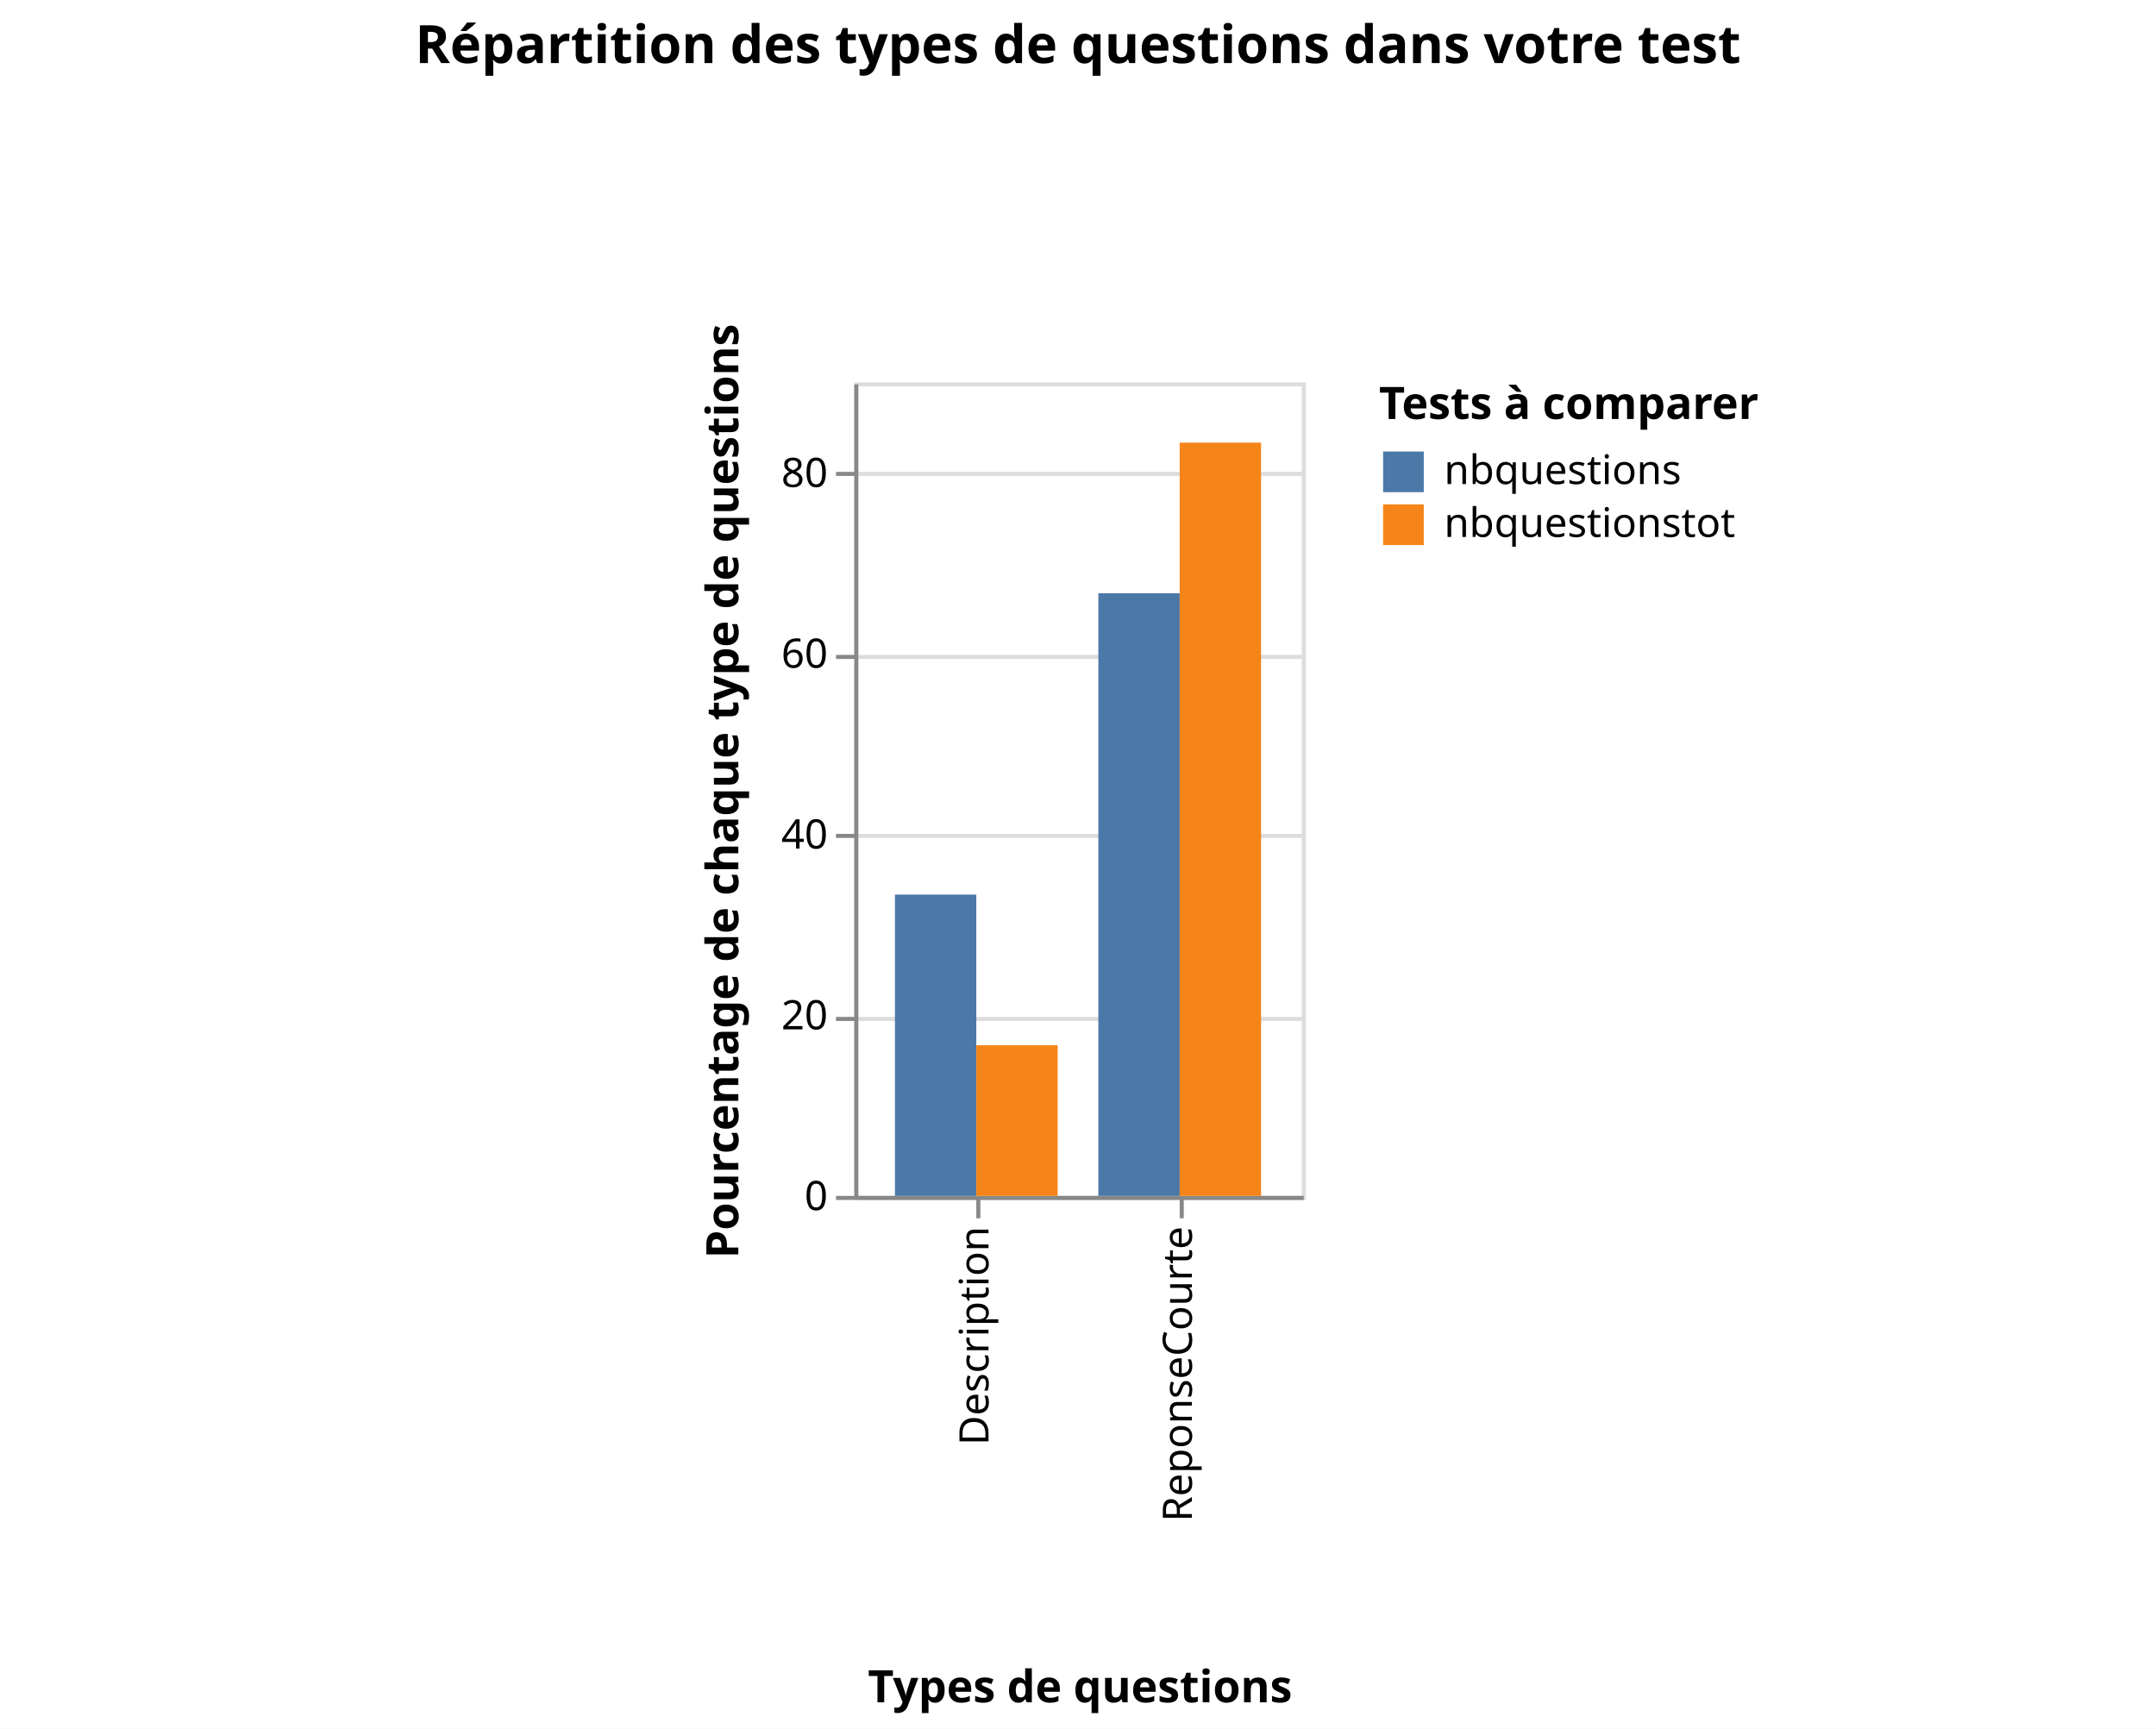
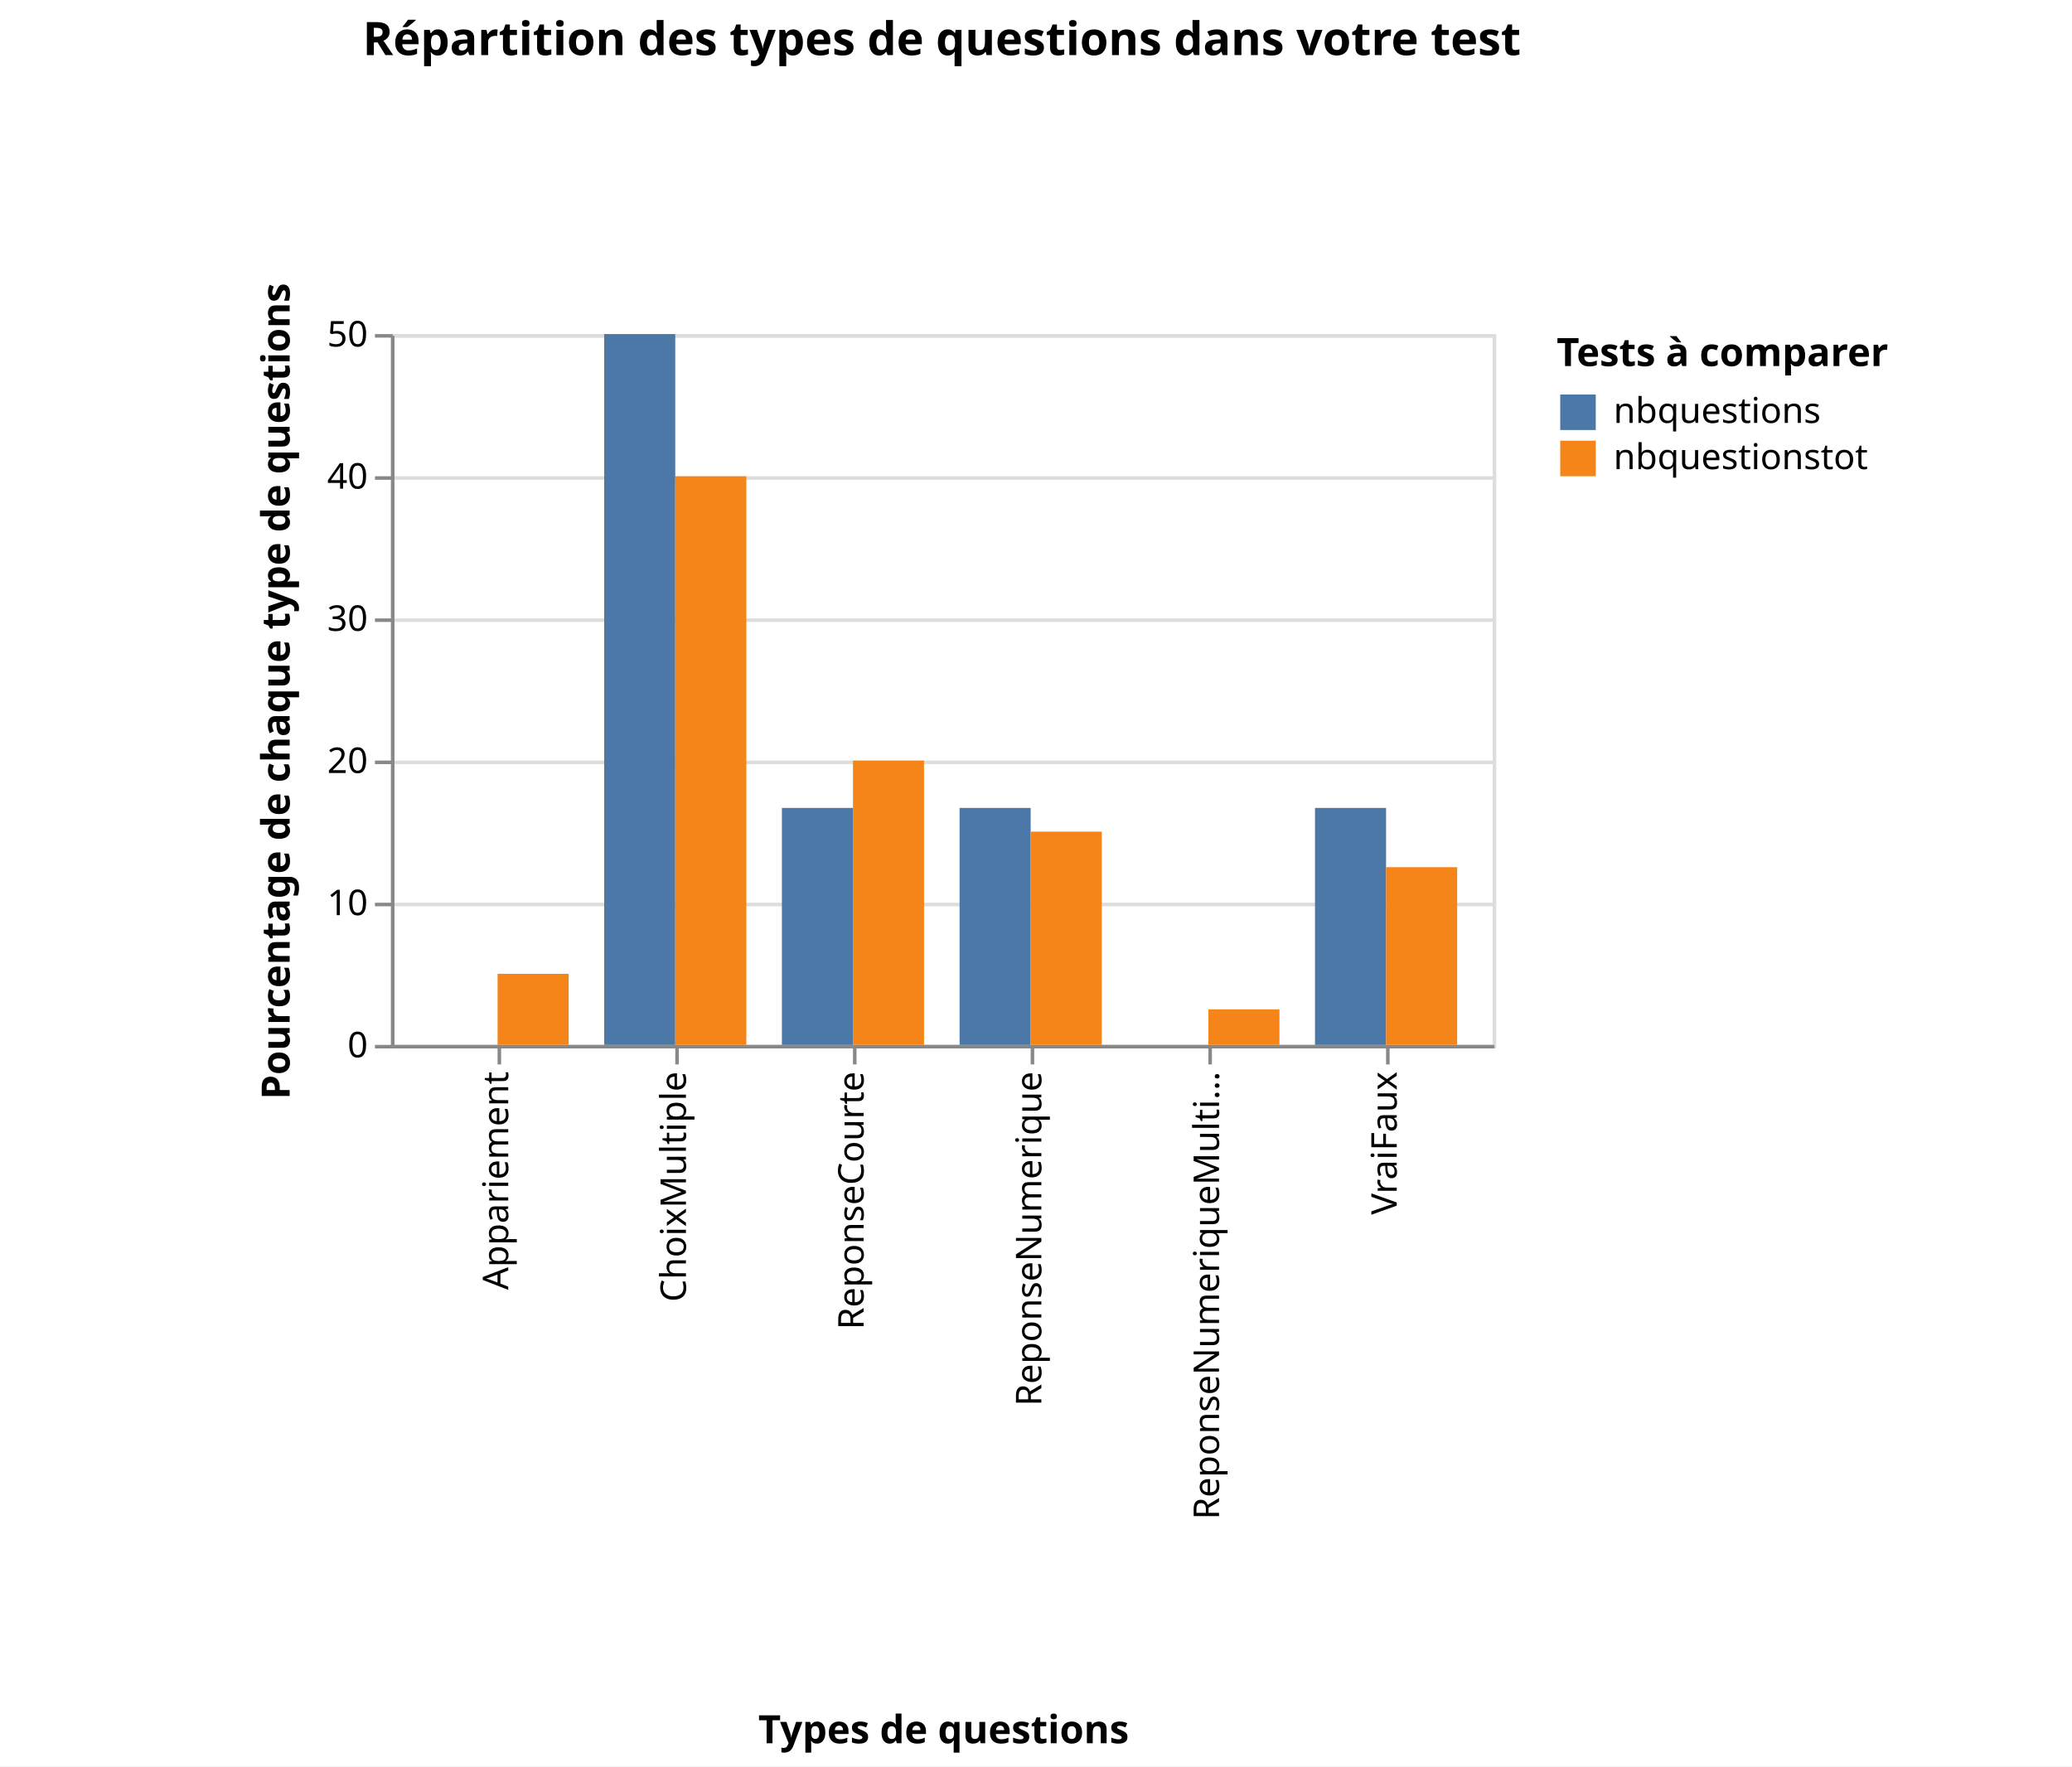
- <svg xmlns="http://www.w3.org/2000/svg" version="1.1" class="marks" width="530" height="425" viewBox="0 0 530 425">
-   <rect width="530" height="425" fill="white" />
-   <g fill="none" stroke-miterlimit="10" transform="translate(210,94)">
+ <svg xmlns="http://www.w3.org/2000/svg" version="1.1" class="marks" width="583" height="497" viewBox="0 0 583 497">
+   <rect width="583" height="497" fill="white" />
+   <g fill="none" stroke-miterlimit="10" transform="translate(110,94)">
    <g class="mark-group role-frame root" role="graphics-object" aria-roledescription="group mark container">
      <g transform="translate(0,0)">
-         <path class="background" aria-hidden="true" d="M0.5,0.5h110v200h-110Z" stroke="#ddd" />
+         <path class="background" aria-hidden="true" d="M0.5,0.5h310v200h-310Z" stroke="#ddd" />
        <g>
          <g class="mark-group role-axis" aria-hidden="true">
            <g transform="translate(0.5,0.5)">
              <path class="background" aria-hidden="true" d="M0,0h0v0h0Z" pointer-events="none" />
              <g>
                <g class="mark-rule role-axis-grid" pointer-events="none">
-                   <line transform="translate(0,200)" x2="110" y2="0" stroke="#ddd" stroke-width="1" opacity="1" />
-                   <line transform="translate(0,156)" x2="110" y2="0" stroke="#ddd" stroke-width="1" opacity="1" />
-                   <line transform="translate(0,111)" x2="110" y2="0" stroke="#ddd" stroke-width="1" opacity="1" />
-                   <line transform="translate(0,67)" x2="110" y2="0" stroke="#ddd" stroke-width="1" opacity="1" />
-                   <line transform="translate(0,22)" x2="110" y2="0" stroke="#ddd" stroke-width="1" opacity="1" />
+                   <line transform="translate(0,200)" x2="310" y2="0" stroke="#ddd" stroke-width="1" opacity="1" />
+                   <line transform="translate(0,160)" x2="310" y2="0" stroke="#ddd" stroke-width="1" opacity="1" />
+                   <line transform="translate(0,120)" x2="310" y2="0" stroke="#ddd" stroke-width="1" opacity="1" />
+                   <line transform="translate(0,80)" x2="310" y2="0" stroke="#ddd" stroke-width="1" opacity="1" />
+                   <line transform="translate(0,40)" x2="310" y2="0" stroke="#ddd" stroke-width="1" opacity="1" />
+                   <line transform="translate(0,0)" x2="310" y2="0" stroke="#ddd" stroke-width="1" opacity="1" />
                </g>
              </g>
              <path class="foreground" aria-hidden="true" d="" pointer-events="none" display="none" />
            </g>
          </g>
-           <g class="mark-group role-axis" role="graphics-symbol" aria-roledescription="axis" aria-label="X-axis titled 'Types de questions' for a discrete scale with 2 values: Description, ReponseCourte">
+           <g class="mark-group role-axis" role="graphics-symbol" aria-roledescription="axis" aria-label="X-axis titled 'Types de questions' for a discrete scale with 6 values: Appariement, ChoixMultiple, ReponseCourte, ReponseNumerique, ReponseNumeriqueMultiple, VraiFaux">
            <g transform="translate(0.5,200.5)">
              <path class="background" aria-hidden="true" d="M0,0h0v0h0Z" pointer-events="none" />
              <g>
                <g class="mark-rule role-axis-tick" pointer-events="none">
                  <line transform="translate(30,0)" x2="0" y2="5" stroke="#888" stroke-width="1" opacity="1" />
                  <line transform="translate(80,0)" x2="0" y2="5" stroke="#888" stroke-width="1" opacity="1" />
+                   <line transform="translate(130,0)" x2="0" y2="5" stroke="#888" stroke-width="1" opacity="1" />
+                   <line transform="translate(180,0)" x2="0" y2="5" stroke="#888" stroke-width="1" opacity="1" />
+                   <line transform="translate(230,0)" x2="0" y2="5" stroke="#888" stroke-width="1" opacity="1" />
+                   <line transform="translate(280,0)" x2="0" y2="5" stroke="#888" stroke-width="1" opacity="1" />
                </g>
                <g class="mark-text role-axis-label" pointer-events="none">
-                   <text text-anchor="end" transform="translate(29.5,7) rotate(270) translate(0,3)" font-family="sans-serif" font-size="10px" fill="#000" opacity="1">Description</text>
-                   <text text-anchor="end" transform="translate(79.5,7) rotate(270) translate(0,3)" font-family="sans-serif" font-size="10px" fill="#000" opacity="1">ReponseCourte</text>
+                   <text text-anchor="end" transform="translate(29.5,7) rotate(270) translate(0,3)" font-family="sans-serif" font-size="10px" fill="#000" opacity="1">Appariement</text>
+                   <text text-anchor="end" transform="translate(79.5,7) rotate(270) translate(0,3)" font-family="sans-serif" font-size="10px" fill="#000" opacity="1">ChoixMultiple</text>
+                   <text text-anchor="end" transform="translate(129.5,7) rotate(270) translate(0,3)" font-family="sans-serif" font-size="10px" fill="#000" opacity="1">ReponseCourte</text>
+                   <text text-anchor="end" transform="translate(179.5,7) rotate(270) translate(0,3)" font-family="sans-serif" font-size="10px" fill="#000" opacity="1">ReponseNumerique</text>
+                   <text text-anchor="end" transform="translate(229.5,7) rotate(270) translate(0,3)" font-family="sans-serif" font-size="10px" fill="#000" opacity="1">ReponseNumeriqueMulti…</text>
+                   <text text-anchor="end" transform="translate(279.5,7) rotate(270) translate(0,3)" font-family="sans-serif" font-size="10px" fill="#000" opacity="1">VraiFaux</text>
                </g>
                <g class="mark-rule role-axis-domain" pointer-events="none">
-                   <line transform="translate(0,0)" x2="110" y2="0" stroke="#888" stroke-width="1" opacity="1" />
+                   <line transform="translate(0,0)" x2="310" y2="0" stroke="#888" stroke-width="1" opacity="1" />
                </g>
                <g class="mark-text role-axis-title" pointer-events="none">
-                   <text text-anchor="middle" transform="translate(55,124)" font-family="sans-serif" font-size="11px" font-weight="bold" fill="#000" opacity="1">Types de questions</text>
+                   <text text-anchor="middle" transform="translate(155,196)" font-family="sans-serif" font-size="11px" font-weight="bold" fill="#000" opacity="1">Types de questions</text>
                </g>
              </g>
              <path class="foreground" aria-hidden="true" d="" pointer-events="none" display="none" />
            </g>
          </g>
-           <g class="mark-group role-axis" role="graphics-symbol" aria-roledescription="axis" aria-label="Y-axis titled 'Pourcentage de chaque type de questions' for a linear scale with values from 0 to 90">
+           <g class="mark-group role-axis" role="graphics-symbol" aria-roledescription="axis" aria-label="Y-axis titled 'Pourcentage de chaque type de questions' for a linear scale with values from 0 to 50">
            <g transform="translate(0.5,0.5)">
              <path class="background" aria-hidden="true" d="M0,0h0v0h0Z" pointer-events="none" />
              <g>
                <g class="mark-rule role-axis-tick" pointer-events="none">
                  <line transform="translate(0,200)" x2="-5" y2="0" stroke="#888" stroke-width="1" opacity="1" />
-                   <line transform="translate(0,156)" x2="-5" y2="0" stroke="#888" stroke-width="1" opacity="1" />
-                   <line transform="translate(0,111)" x2="-5" y2="0" stroke="#888" stroke-width="1" opacity="1" />
-                   <line transform="translate(0,67)" x2="-5" y2="0" stroke="#888" stroke-width="1" opacity="1" />
-                   <line transform="translate(0,22)" x2="-5" y2="0" stroke="#888" stroke-width="1" opacity="1" />
+                   <line transform="translate(0,160)" x2="-5" y2="0" stroke="#888" stroke-width="1" opacity="1" />
+                   <line transform="translate(0,120)" x2="-5" y2="0" stroke="#888" stroke-width="1" opacity="1" />
+                   <line transform="translate(0,80)" x2="-5" y2="0" stroke="#888" stroke-width="1" opacity="1" />
+                   <line transform="translate(0,40)" x2="-5" y2="0" stroke="#888" stroke-width="1" opacity="1" />
+                   <line transform="translate(0,0)" x2="-5" y2="0" stroke="#888" stroke-width="1" opacity="1" />
                </g>
                <g class="mark-text role-axis-label" pointer-events="none">
                  <text text-anchor="end" transform="translate(-7,203)" font-family="sans-serif" font-size="10px" fill="#000" opacity="1">0</text>
-                   <text text-anchor="end" transform="translate(-7,158.5556)" font-family="sans-serif" font-size="10px" fill="#000" opacity="1">20</text>
-                   <text text-anchor="end" transform="translate(-7,114.1111)" font-family="sans-serif" font-size="10px" fill="#000" opacity="1">40</text>
-                   <text text-anchor="end" transform="translate(-7,69.66667)" font-family="sans-serif" font-size="10px" fill="#000" opacity="1">60</text>
-                   <text text-anchor="end" transform="translate(-7,25.22222)" font-family="sans-serif" font-size="10px" fill="#000" opacity="1">80</text>
+                   <text text-anchor="end" transform="translate(-7,163)" font-family="sans-serif" font-size="10px" fill="#000" opacity="1">10</text>
+                   <text text-anchor="end" transform="translate(-7,123)" font-family="sans-serif" font-size="10px" fill="#000" opacity="1">20</text>
+                   <text text-anchor="end" transform="translate(-7,83)" font-family="sans-serif" font-size="10px" fill="#000" opacity="1">30</text>
+                   <text text-anchor="end" transform="translate(-7,43)" font-family="sans-serif" font-size="10px" fill="#000" opacity="1">40</text>
+                   <text text-anchor="end" transform="translate(-7,3)" font-family="sans-serif" font-size="10px" fill="#000" opacity="1">50</text>
                </g>
                <g class="mark-rule role-axis-domain" pointer-events="none">
                  <line transform="translate(0,200)" x2="0" y2="-200" stroke="#888" stroke-width="1" opacity="1" />
                </g>
                <g class="mark-text role-axis-title" pointer-events="none">
                  <text text-anchor="middle" transform="translate(-27,100) rotate(-90) translate(0,-2)" font-family="sans-serif" font-size="11px" font-weight="bold" fill="#000" opacity="1">Pourcentage de chaque type de questions</text>
                </g>
              </g>
              <path class="foreground" aria-hidden="true" d="" pointer-events="none" display="none" />
            </g>
          </g>
          <g class="mark-rect role-mark child__layer_nbquestions_marks" role="graphics-object" aria-roledescription="rect mark container">
-             <path aria-label="Types de questions: Description; Pourcentage de chaque type de questions: 33.3333333333" role="graphics-symbol" aria-roledescription="bar" d="M10,125.926h20v74.074h-20Z" fill="#4c78a8" />
-             <path aria-label="Types de questions: ReponseCourte; Pourcentage de chaque type de questions: 66.6666666667" role="graphics-symbol" aria-roledescription="bar" d="M60,51.852h20v148.148h-20Z" fill="#4c78a8" />
+             <path aria-label="Types de questions: ChoixMultiple; Pourcentage de chaque type de questions: 50" role="graphics-symbol" aria-roledescription="bar" d="M60,0h20v200h-20Z" fill="#4c78a8" />
+             <path aria-label="Types de questions: VraiFaux; Pourcentage de chaque type de questions: 16.6666666667" role="graphics-symbol" aria-roledescription="bar" d="M260,133.333h20v66.667h-20Z" fill="#4c78a8" />
+             <path aria-label="Types de questions: ReponseCourte; Pourcentage de chaque type de questions: 16.6666666667" role="graphics-symbol" aria-roledescription="bar" d="M110,133.333h20v66.667h-20Z" fill="#4c78a8" />
+             <path aria-label="Types de questions: ReponseNumerique; Pourcentage de chaque type de questions: 16.6666666667" role="graphics-symbol" aria-roledescription="bar" d="M160,133.333h20v66.667h-20Z" fill="#4c78a8" />
+             <path aria-label="Types de questions: Appariement; Pourcentage de chaque type de questions: 0" role="graphics-symbol" aria-roledescription="bar" d="M10,200h20v0h-20Z" fill="#4c78a8" />
+             <path aria-label="Types de questions: ReponseNumeriqueMultiple; Pourcentage de chaque type de questions: 0" role="graphics-symbol" aria-roledescription="bar" d="M210,200h20v0h-20Z" fill="#4c78a8" />
          </g>
          <g class="mark-rect role-mark child__layer_nbquestionstot_marks" role="graphics-object" aria-roledescription="rect mark container">
-             <path aria-label="Types de questions: Description; Pourcentage de chaque type de questions: 16.6666666667" role="graphics-symbol" aria-roledescription="bar" d="M30,162.963h20v37.037h-20Z" fill="#f58518" />
-             <path aria-label="Types de questions: ReponseCourte; Pourcentage de chaque type de questions: 83.3333333333" role="graphics-symbol" aria-roledescription="bar" d="M80,14.815h20v185.185h-20Z" fill="#f58518" />
+             <path aria-label="Types de questions: ChoixMultiple; Pourcentage de chaque type de questions: 40" role="graphics-symbol" aria-roledescription="bar" d="M80,40h20v160h-20Z" fill="#f58518" />
+             <path aria-label="Types de questions: VraiFaux; Pourcentage de chaque type de questions: 12.5" role="graphics-symbol" aria-roledescription="bar" d="M280,150h20v50h-20Z" fill="#f58518" />
+             <path aria-label="Types de questions: ReponseCourte; Pourcentage de chaque type de questions: 20" role="graphics-symbol" aria-roledescription="bar" d="M130,120h20v80h-20Z" fill="#f58518" />
+             <path aria-label="Types de questions: ReponseNumerique; Pourcentage de chaque type de questions: 15" role="graphics-symbol" aria-roledescription="bar" d="M180,140h20v60h-20Z" fill="#f58518" />
+             <path aria-label="Types de questions: Appariement; Pourcentage de chaque type de questions: 5" role="graphics-symbol" aria-roledescription="bar" d="M30,180h20v20h-20Z" fill="#f58518" />
+             <path aria-label="Types de questions: ReponseNumeriqueMultiple; Pourcentage de chaque type de questions: 2.5" role="graphics-symbol" aria-roledescription="bar" d="M230,190h20v10h-20Z" fill="#f58518" />
          </g>
          <g class="mark-group role-legend" role="graphics-symbol" aria-roledescription="legend" aria-label="Symbol legend titled 'Tests à comparer' for fill color with 2 values: nbquestions, nbquestionstot">
-             <g transform="translate(129,0)">
+             <g transform="translate(328,0)">
              <path class="background" aria-hidden="true" d="M0,0h140v40h-140Z" pointer-events="none" />
              <g>
                <g class="mark-group role-legend-entry">
                  <g transform="translate(0,16)">
                    <path class="background" aria-hidden="true" d="M0,0h0v0h0Z" pointer-events="none" />
                    <g>
                      <g class="mark-group role-scope" role="graphics-object" aria-roledescription="group mark container">
                        <g transform="translate(0,0)">
                          <path class="background" aria-hidden="true" d="M0,0h128v11h-128Z" pointer-events="none" opacity="1" />
                          <g>
                            <g class="mark-symbol role-legend-symbol" pointer-events="none">
                              <path transform="translate(6,6)" d="M-5,-5h10v10h-10Z" fill="#4c78a8" stroke-width="1.5" opacity="1" />
                            </g>
                            <g class="mark-text role-legend-label" pointer-events="none">
                              <text text-anchor="start" transform="translate(16,9)" font-family="sans-serif" font-size="10px" fill="#000" opacity="1">nbquestions</text>
                            </g>
                          </g>
                          <path class="foreground" aria-hidden="true" d="" pointer-events="none" display="none" />
                        </g>
                        <g transform="translate(0,13)">
                          <path class="background" aria-hidden="true" d="M0,0h128v11h-128Z" pointer-events="none" opacity="1" />
                          <g>
                            <g class="mark-symbol role-legend-symbol" pointer-events="none">
                              <path transform="translate(6,6)" d="M-5,-5h10v10h-10Z" fill="#f58518" stroke-width="1.5" opacity="1" />
                            </g>
                            <g class="mark-text role-legend-label" pointer-events="none">
                              <text text-anchor="start" transform="translate(16,9)" font-family="sans-serif" font-size="10px" fill="#000" opacity="1">nbquestionstot</text>
                            </g>
                          </g>
                          <path class="foreground" aria-hidden="true" d="" pointer-events="none" display="none" />
                        </g>
                      </g>
                    </g>
                    <path class="foreground" aria-hidden="true" d="" pointer-events="none" display="none" />
                  </g>
                </g>
                <g class="mark-text role-legend-title" pointer-events="none">
                  <text text-anchor="start" transform="translate(0,9)" font-family="sans-serif" font-size="11px" font-weight="bold" fill="#000" opacity="1">Tests à comparer</text>
                </g>
              </g>
              <path class="foreground" aria-hidden="true" d="" pointer-events="none" display="none" />
            </g>
          </g>
          <g class="mark-group role-title">
-             <g transform="translate(55,-88.5)">
+             <g transform="translate(155,-88.5)">
              <path class="background" aria-hidden="true" d="M0,0h0v0h0Z" pointer-events="none" />
              <g>
                <g class="mark-text role-title-text" role="graphics-symbol" aria-roledescription="title" aria-label="Title text 'Répartition des types de questions dans votre test'" pointer-events="none">
                  <text text-anchor="middle" transform="translate(0,10)" font-family="sans-serif" font-size="13px" font-weight="bold" fill="#000" opacity="1">Répartition des types de questions dans votre test</text>
                </g>
              </g>
              <path class="foreground" aria-hidden="true" d="" pointer-events="none" display="none" />
            </g>
          </g>
        </g>
        <path class="foreground" aria-hidden="true" d="" display="none" />
      </g>
    </g>
  </g>
</svg>
